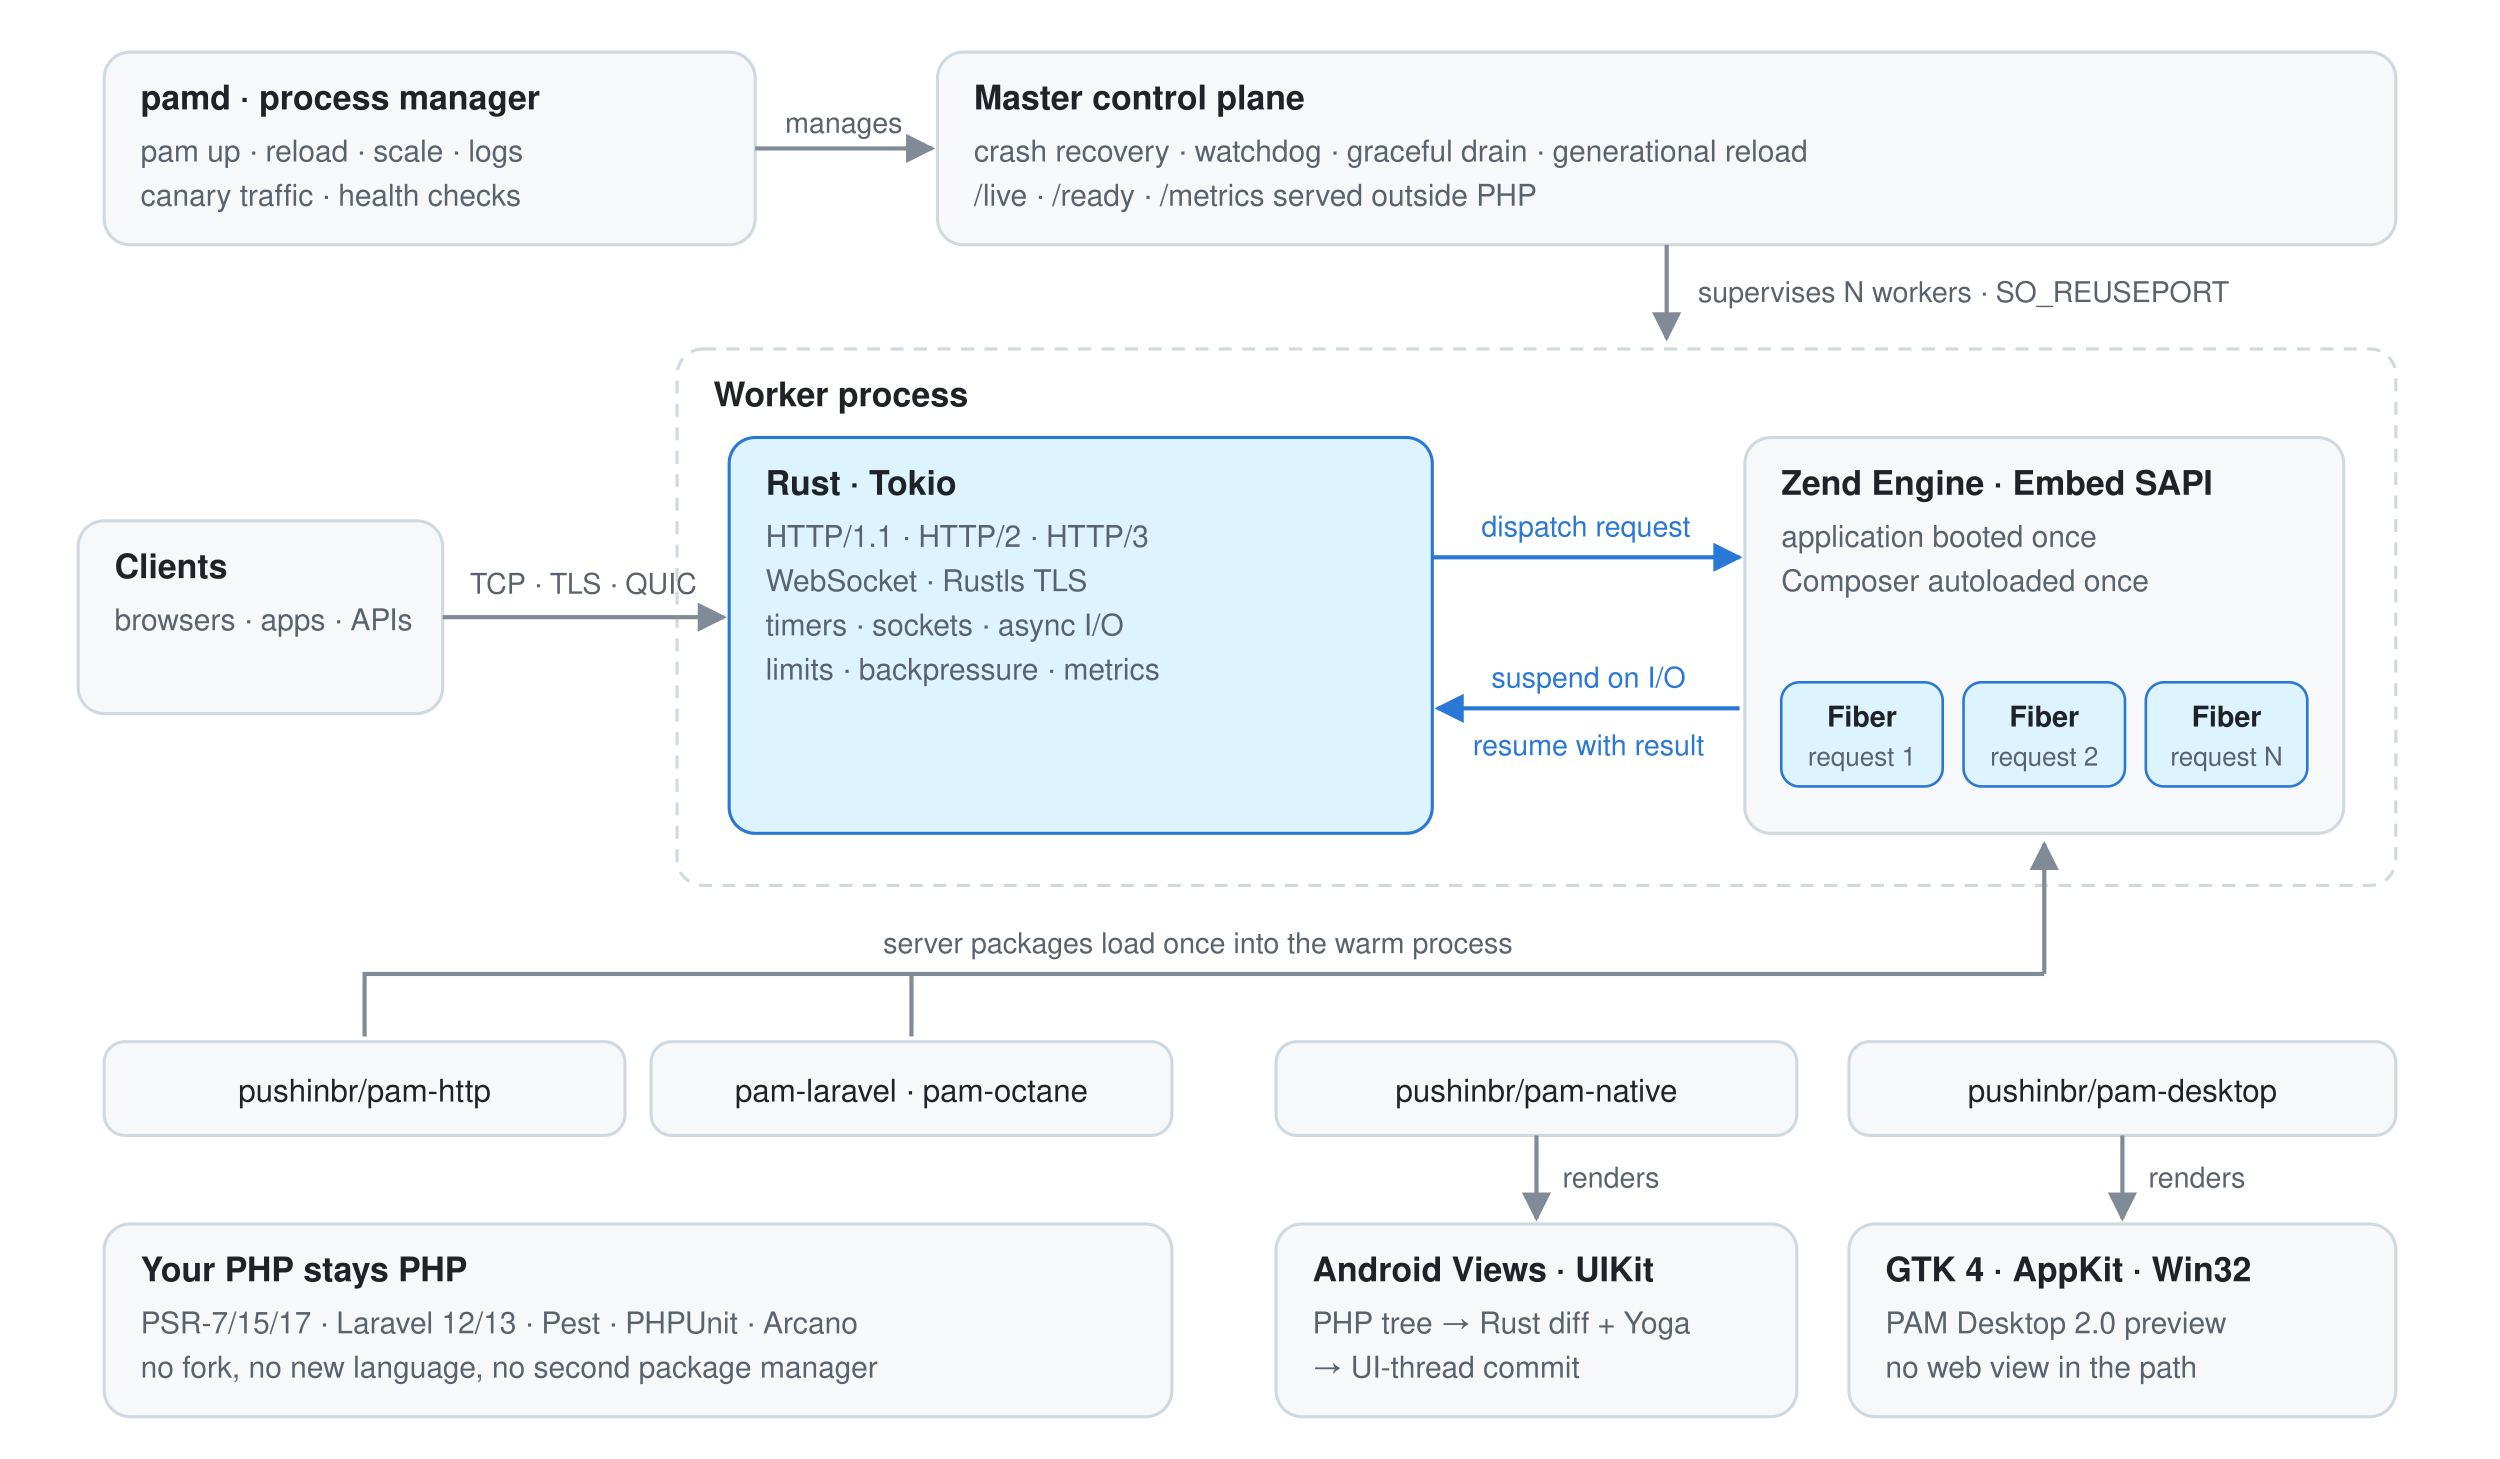
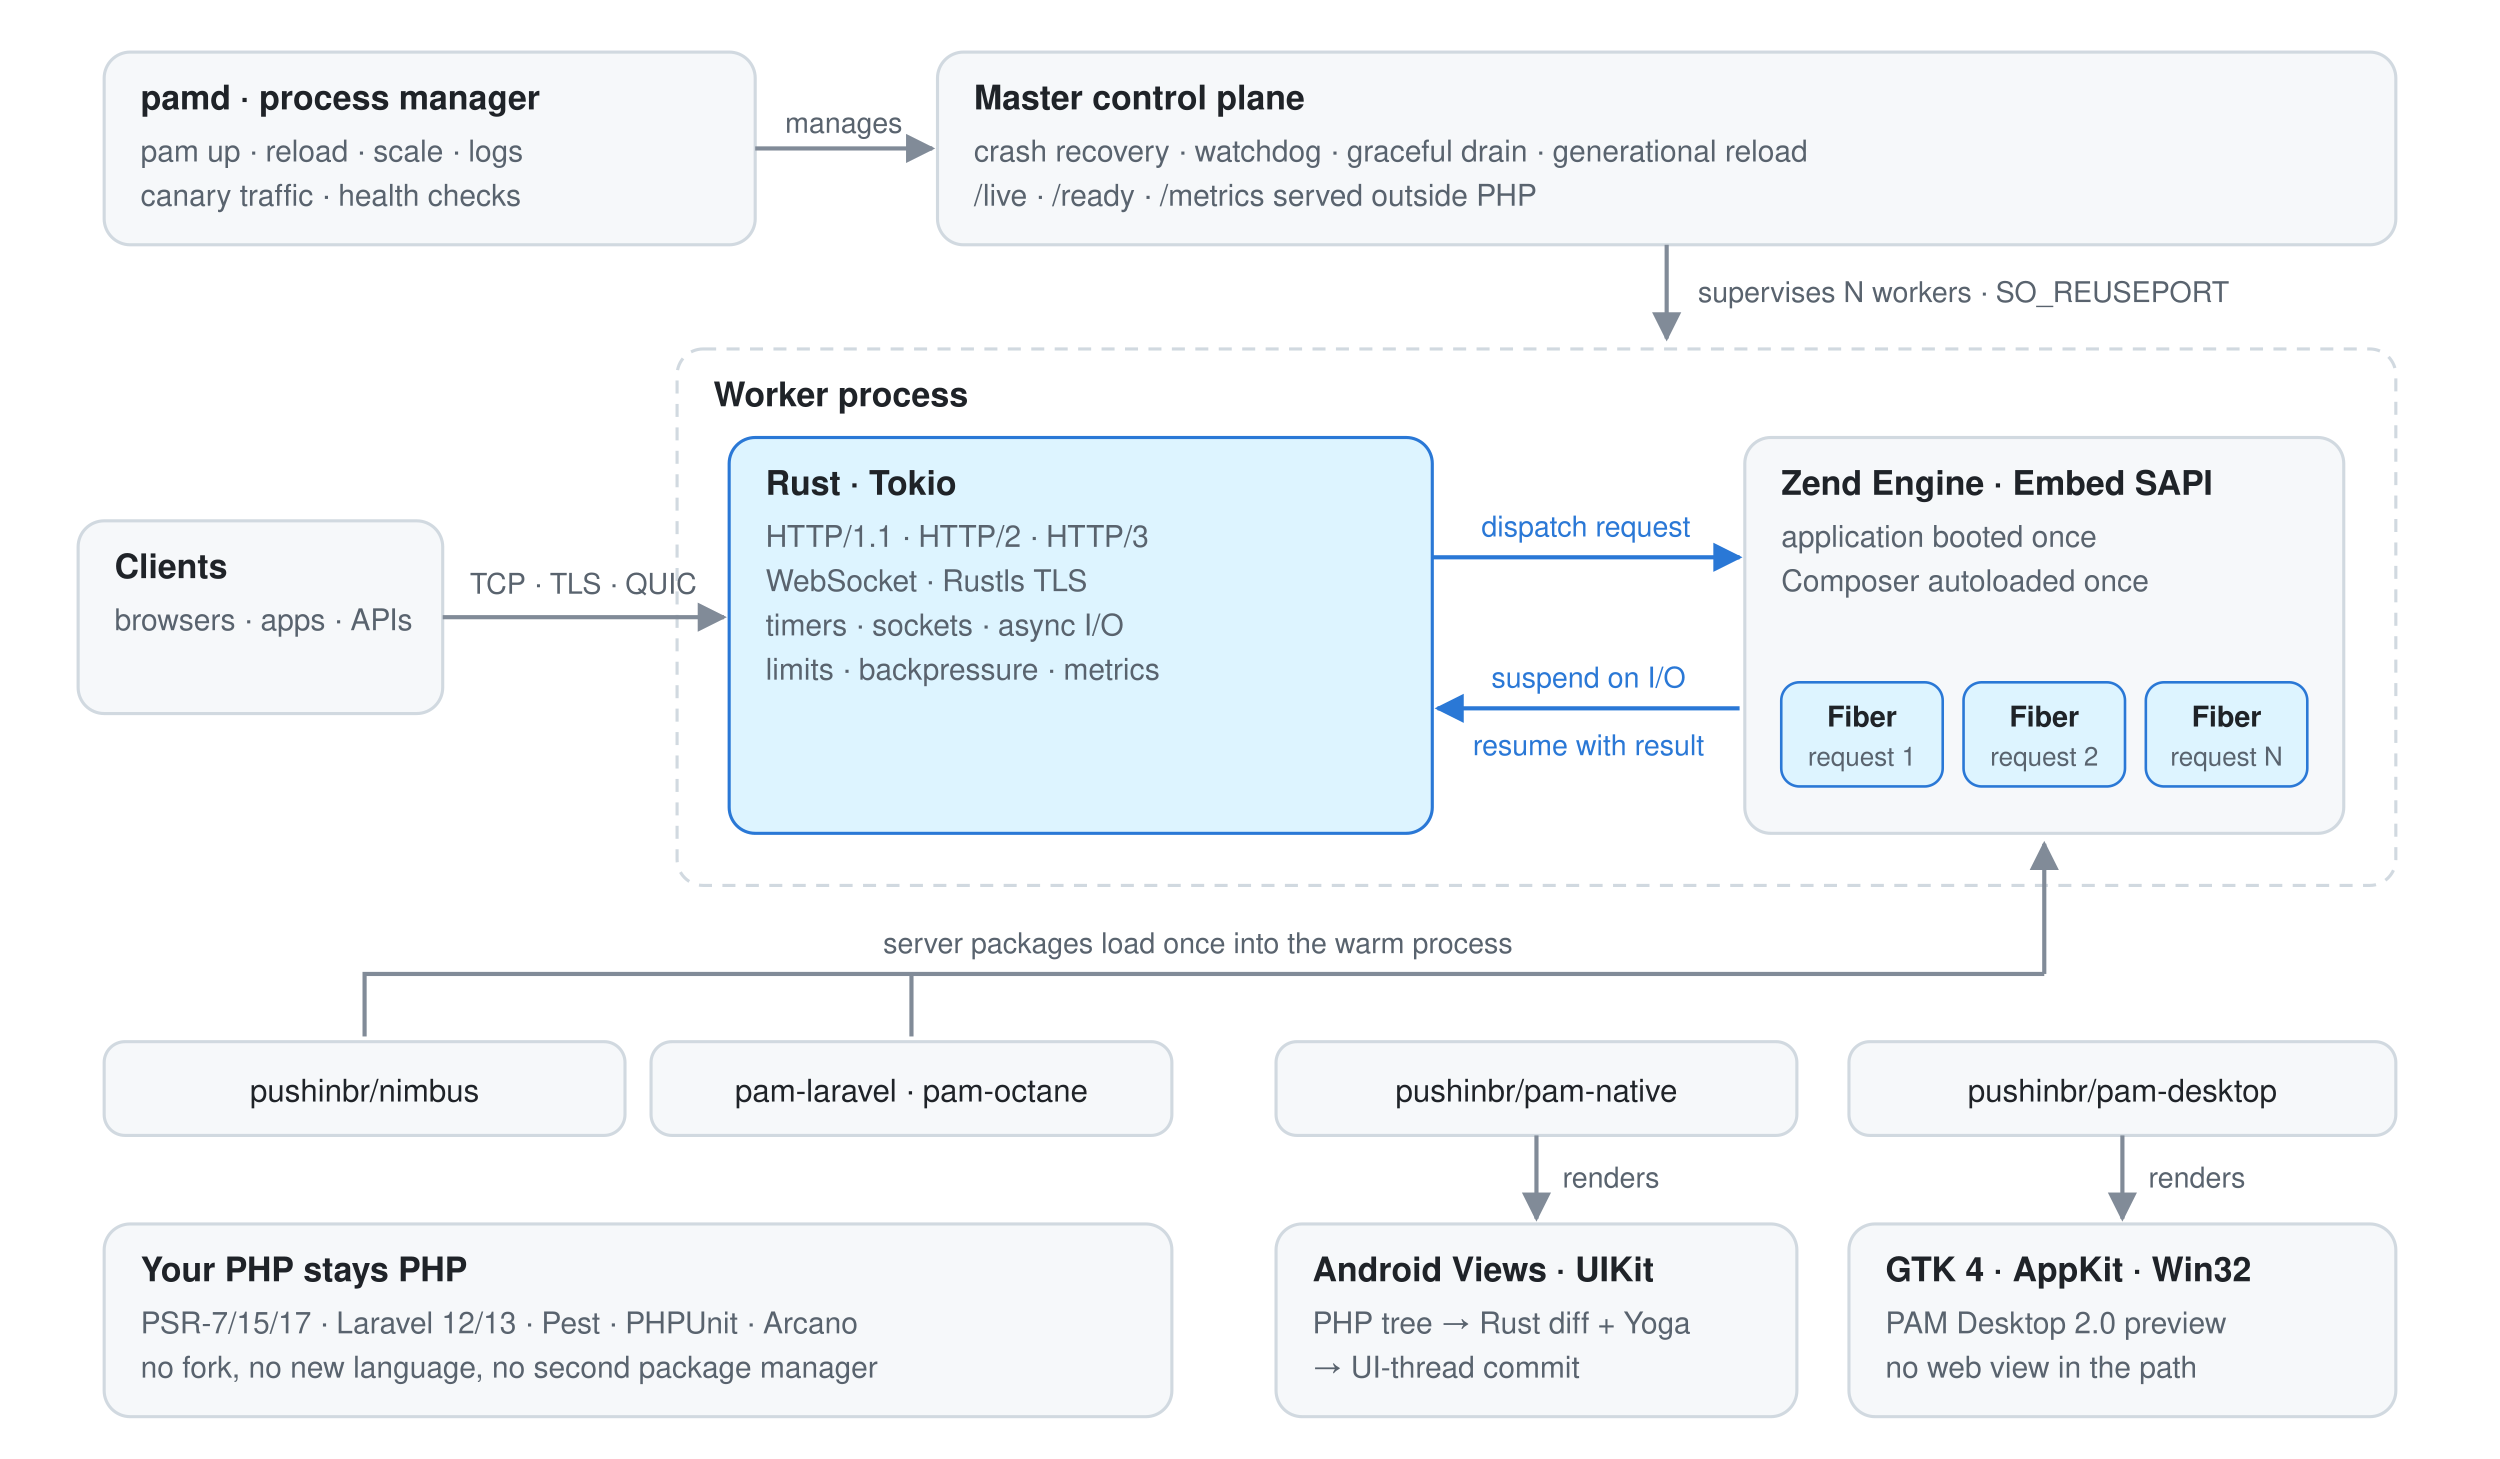
<svg xmlns="http://www.w3.org/2000/svg" viewBox="0 0 960 560" width="960" height="560" font-family="-apple-system,BlinkMacSystemFont,'Segoe UI',Helvetica,Arial,sans-serif" role="img" aria-label="PAM architecture: a supervised master runs worker processes; in each worker Rust and Tokio own the network and I/O while the Zend Engine keeps the Composer application in memory and runs each request in a Fiber; Composer packages add HTTP, Laravel, Native and Desktop.">
  <defs>
    <marker id="m" viewBox="0 0 10 10" refX="9" refY="5" markerWidth="7" markerHeight="7" orient="auto-start-reverse">
      <path d="M0,0L10,5L0,10z" fill="#818b98" />
    </marker>
    <marker id="a" viewBox="0 0 10 10" refX="9" refY="5" markerWidth="7" markerHeight="7" orient="auto-start-reverse">
      <path d="M0,0L10,5L0,10z" fill="#2a78d6" />
    </marker>
  </defs>
  <rect x="40" y="20" width="250" height="74" rx="10" fill="#f6f8fa" stroke="#d1d9e0" stroke-width="1.2" />
  <text x="54" y="42" font-size="13" font-weight="600" fill="#1f2328">pamd · process manager</text>
  <text x="54" y="62" font-size="11.5" fill="#59636e">pam up · reload · scale · logs</text>
  <text x="54" y="79" font-size="11.5" fill="#59636e">canary traffic · health checks</text>
  <rect x="360" y="20" width="560" height="74" rx="10" fill="#f6f8fa" stroke="#d1d9e0" stroke-width="1.2" />
  <text x="374" y="42" font-size="13" font-weight="600" fill="#1f2328">Master control plane</text>
  <text x="374" y="62" font-size="11.5" fill="#59636e">crash recovery · watchdog · graceful drain · generational reload</text>
  <text x="374" y="79" font-size="11.5" fill="#59636e">/live · /ready · /metrics served outside PHP</text>
  <line x1="290" y1="57" x2="358" y2="57" stroke="#818b98" stroke-width="1.6" marker-end="url(#m)" />
  <text x="324.0" y="51.0" font-size="11" text-anchor="middle" fill="#59636e">manages</text>
  <line x1="640" y1="94" x2="640" y2="130" stroke="#818b98" stroke-width="1.6" marker-end="url(#m)" />
  <text x="652" y="116" font-size="11" text-anchor="start" fill="#59636e">supervises N workers · SO_REUSEPORT</text>
  <rect x="260" y="134" width="660" height="206" rx="10" fill="none" stroke="#d1d9e0" stroke-width="1.2" stroke-dasharray="5 4" />
  <text x="274" y="156" font-size="13" font-weight="600" fill="#1f2328">Worker process</text>
  <rect x="30" y="200" width="140" height="74" rx="10" fill="#f6f8fa" stroke="#d1d9e0" stroke-width="1.2" />
  <text x="44" y="222" font-size="13" font-weight="600" fill="#1f2328">Clients</text>
  <text x="44" y="242" font-size="11.5" fill="#59636e">browsers · apps · APIs</text>
  <line x1="170" y1="237" x2="278" y2="237" stroke="#818b98" stroke-width="1.6" marker-end="url(#m)" />
  <text x="224.0" y="228" font-size="11" text-anchor="middle" fill="#59636e">TCP · TLS · QUIC</text>
  <rect x="280" y="168" width="270" height="152" rx="10" fill="#ddf4ff" stroke="#2a78d6" stroke-width="1.2" />
  <text x="294" y="190" font-size="13" font-weight="600" fill="#1f2328">Rust · Tokio</text>
  <text x="294" y="210" font-size="11.5" fill="#59636e">HTTP/1.1 · HTTP/2 · HTTP/3</text>
  <text x="294" y="227" font-size="11.5" fill="#59636e">WebSocket · Rustls TLS</text>
  <text x="294" y="244" font-size="11.5" fill="#59636e">timers · sockets · async I/O</text>
  <text x="294" y="261" font-size="11.5" fill="#59636e">limits · backpressure · metrics</text>
  <rect x="670" y="168" width="230" height="152" rx="10" fill="#f6f8fa" stroke="#d1d9e0" stroke-width="1.2" />
  <text x="684" y="190" font-size="13" font-weight="600" fill="#1f2328">Zend Engine · Embed SAPI</text>
  <text x="684" y="210" font-size="11.5" fill="#59636e">application booted once</text>
  <text x="684" y="227" font-size="11.5" fill="#59636e">Composer autoloaded once</text>
  <rect x="684" y="262" width="62" height="40" rx="7" fill="#ddf4ff" stroke="#2a78d6" stroke-width="1" />
  <text x="715" y="279" font-size="11" text-anchor="middle" font-weight="600" fill="#1f2328">Fiber</text>
  <text x="715" y="294" font-size="10" text-anchor="middle" fill="#59636e">request 1</text>
  <rect x="754" y="262" width="62" height="40" rx="7" fill="#ddf4ff" stroke="#2a78d6" stroke-width="1" />
  <text x="785" y="279" font-size="11" text-anchor="middle" font-weight="600" fill="#1f2328">Fiber</text>
  <text x="785" y="294" font-size="10" text-anchor="middle" fill="#59636e">request 2</text>
  <rect x="824" y="262" width="62" height="40" rx="7" fill="#ddf4ff" stroke="#2a78d6" stroke-width="1" />
  <text x="855" y="279" font-size="11" text-anchor="middle" font-weight="600" fill="#1f2328">Fiber</text>
  <text x="855" y="294" font-size="10" text-anchor="middle" fill="#59636e">request N</text>
  <line x1="550" y1="214" x2="668" y2="214" stroke="#2a78d6" stroke-width="1.6" marker-end="url(#a)" />
  <text x="609.0" y="206" font-size="11" text-anchor="middle" fill="#2a78d6">dispatch request</text>
  <line x1="668" y1="272" x2="552" y2="272" stroke="#2a78d6" stroke-width="1.6" marker-end="url(#a)" />
  <text x="610.0" y="264" font-size="11" text-anchor="middle" fill="#2a78d6">suspend on I/O</text>
  <text x="610" y="290" font-size="11" text-anchor="middle" fill="#2a78d6">resume with result</text>
  <rect x="40" y="400" width="200" height="36" rx="8" fill="#f6f8fa" stroke="#d1d9e0" stroke-width="1.2" />
-   <text x="140" y="423" font-size="12" text-anchor="middle" fill="#1f2328">pushinbr/pam-http</text>
+   <text x="140" y="423" font-size="12" text-anchor="middle" fill="#1f2328">pushinbr/nimbus</text>
  <rect x="250" y="400" width="200" height="36" rx="8" fill="#f6f8fa" stroke="#d1d9e0" stroke-width="1.2" />
  <text x="350" y="423" font-size="12" text-anchor="middle" fill="#1f2328">pam-laravel · pam-octane</text>
  <rect x="490" y="400" width="200" height="36" rx="8" fill="#f6f8fa" stroke="#d1d9e0" stroke-width="1.2" />
  <text x="590" y="423" font-size="12" text-anchor="middle" fill="#1f2328">pushinbr/pam-native</text>
  <rect x="710" y="400" width="210" height="36" rx="8" fill="#f6f8fa" stroke="#d1d9e0" stroke-width="1.2" />
  <text x="815" y="423" font-size="12" text-anchor="middle" fill="#1f2328">pushinbr/pam-desktop</text>
  <path d="M140,398 V374 H785 M350,398 V374 M785,374 V324" fill="none" stroke="#818b98" stroke-width="1.6" marker-end="url(#m)" />
  <text x="460" y="366" font-size="11" text-anchor="middle" fill="#59636e">server packages load once into the warm process</text>
  <rect x="490" y="470" width="200" height="74" rx="10" fill="#f6f8fa" stroke="#d1d9e0" stroke-width="1.2" />
  <text x="504" y="492" font-size="13" font-weight="600" fill="#1f2328">Android Views · UIKit</text>
  <text x="504" y="512" font-size="11.5" fill="#59636e">PHP tree → Rust diff + Yoga</text>
  <text x="504" y="529" font-size="11.5" fill="#59636e">→ UI-thread commit</text>
  <rect x="710" y="470" width="210" height="74" rx="10" fill="#f6f8fa" stroke="#d1d9e0" stroke-width="1.2" />
  <text x="724" y="492" font-size="13" font-weight="600" fill="#1f2328">GTK 4 · AppKit · Win32</text>
  <text x="724" y="512" font-size="11.5" fill="#59636e">PAM Desktop 2.0 preview</text>
  <text x="724" y="529" font-size="11.5" fill="#59636e">no web view in the path</text>
  <line x1="590" y1="436" x2="590" y2="468" stroke="#818b98" stroke-width="1.6" marker-end="url(#m)" />
  <text x="600" y="456" font-size="11" text-anchor="start" fill="#59636e">renders</text>
  <line x1="815" y1="436" x2="815" y2="468" stroke="#818b98" stroke-width="1.6" marker-end="url(#m)" />
  <text x="825" y="456" font-size="11" text-anchor="start" fill="#59636e">renders</text>
  <rect x="40" y="470" width="410" height="74" rx="10" fill="#f6f8fa" stroke="#d1d9e0" stroke-width="1.2" />
  <text x="54" y="492" font-size="13" font-weight="600" fill="#1f2328">Your PHP stays PHP</text>
  <text x="54" y="512" font-size="11.5" fill="#59636e">PSR-7/15/17 · Laravel 12/13 · Pest · PHPUnit · Arcano</text>
  <text x="54" y="529" font-size="11.5" fill="#59636e">no fork, no new language, no second package manager</text>
</svg>
